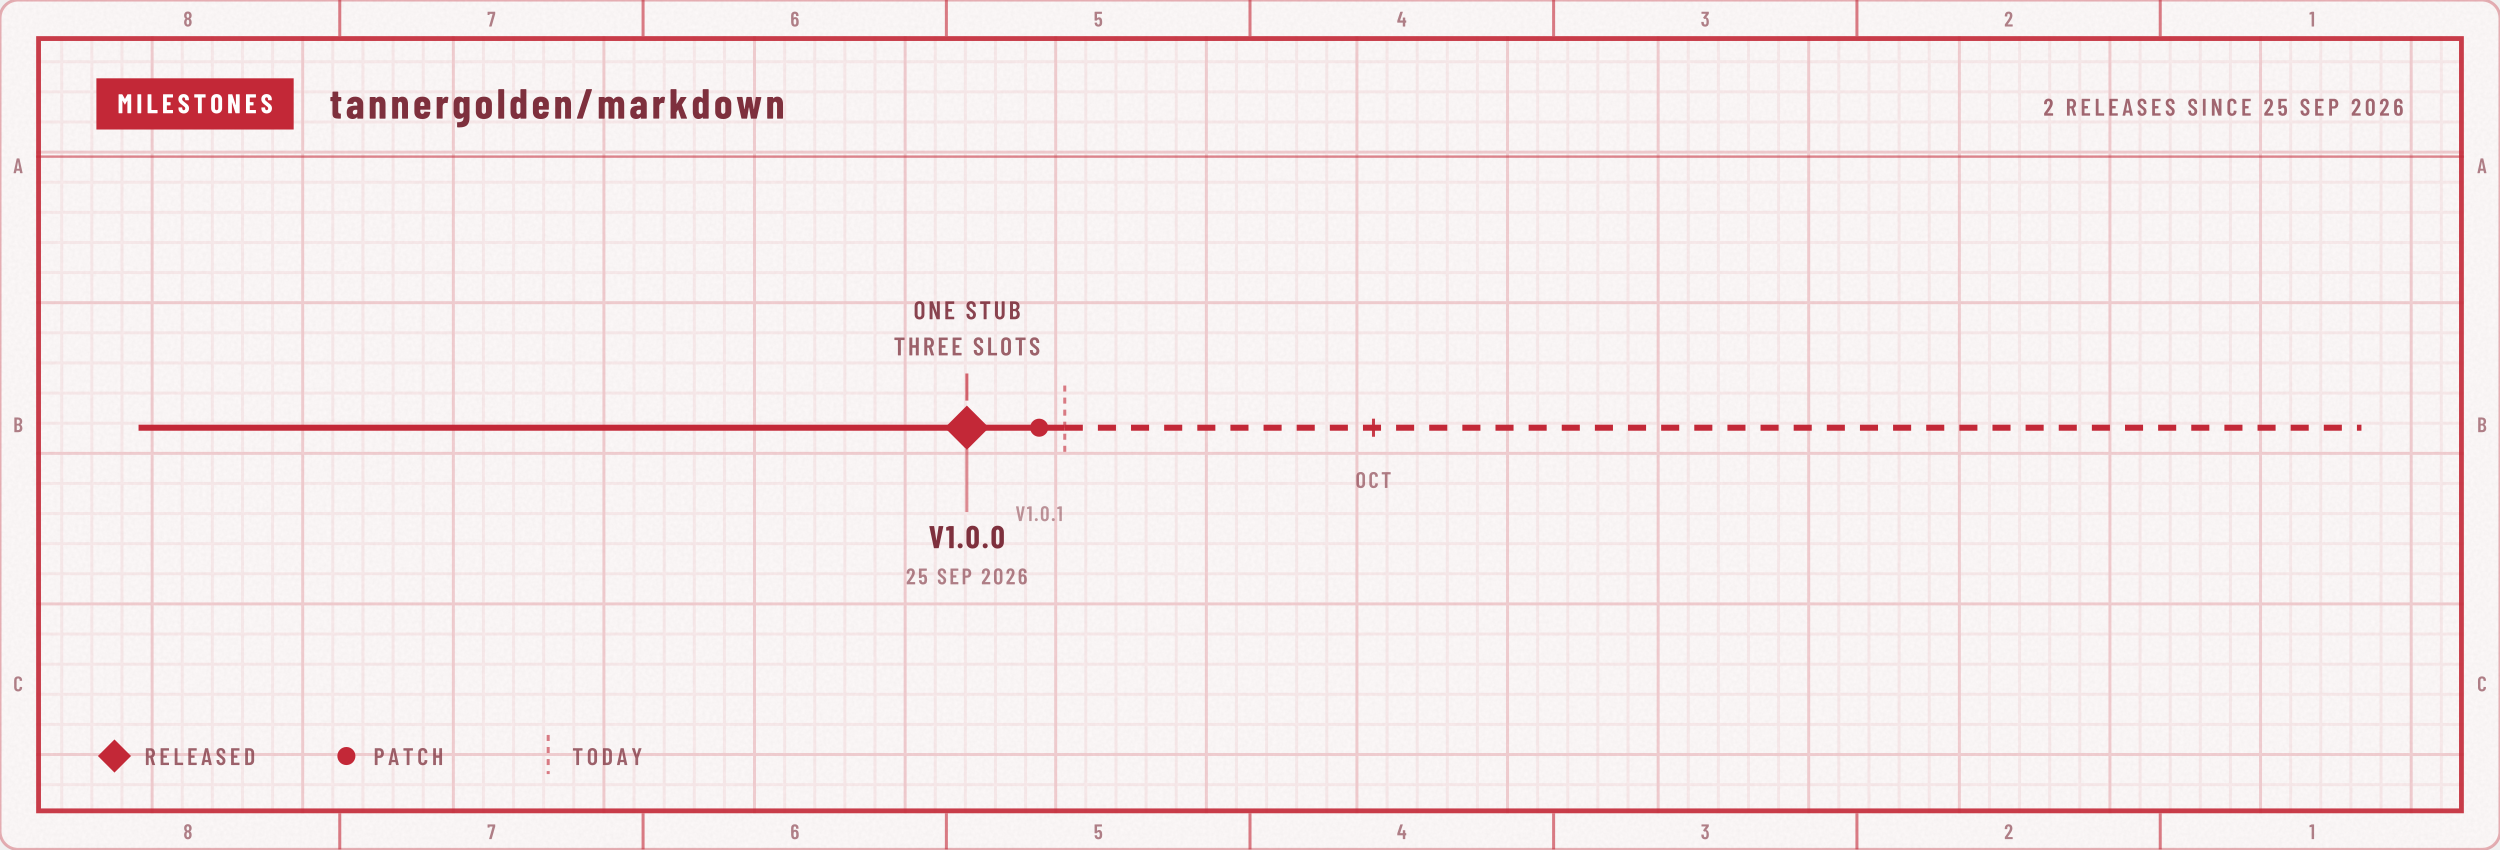
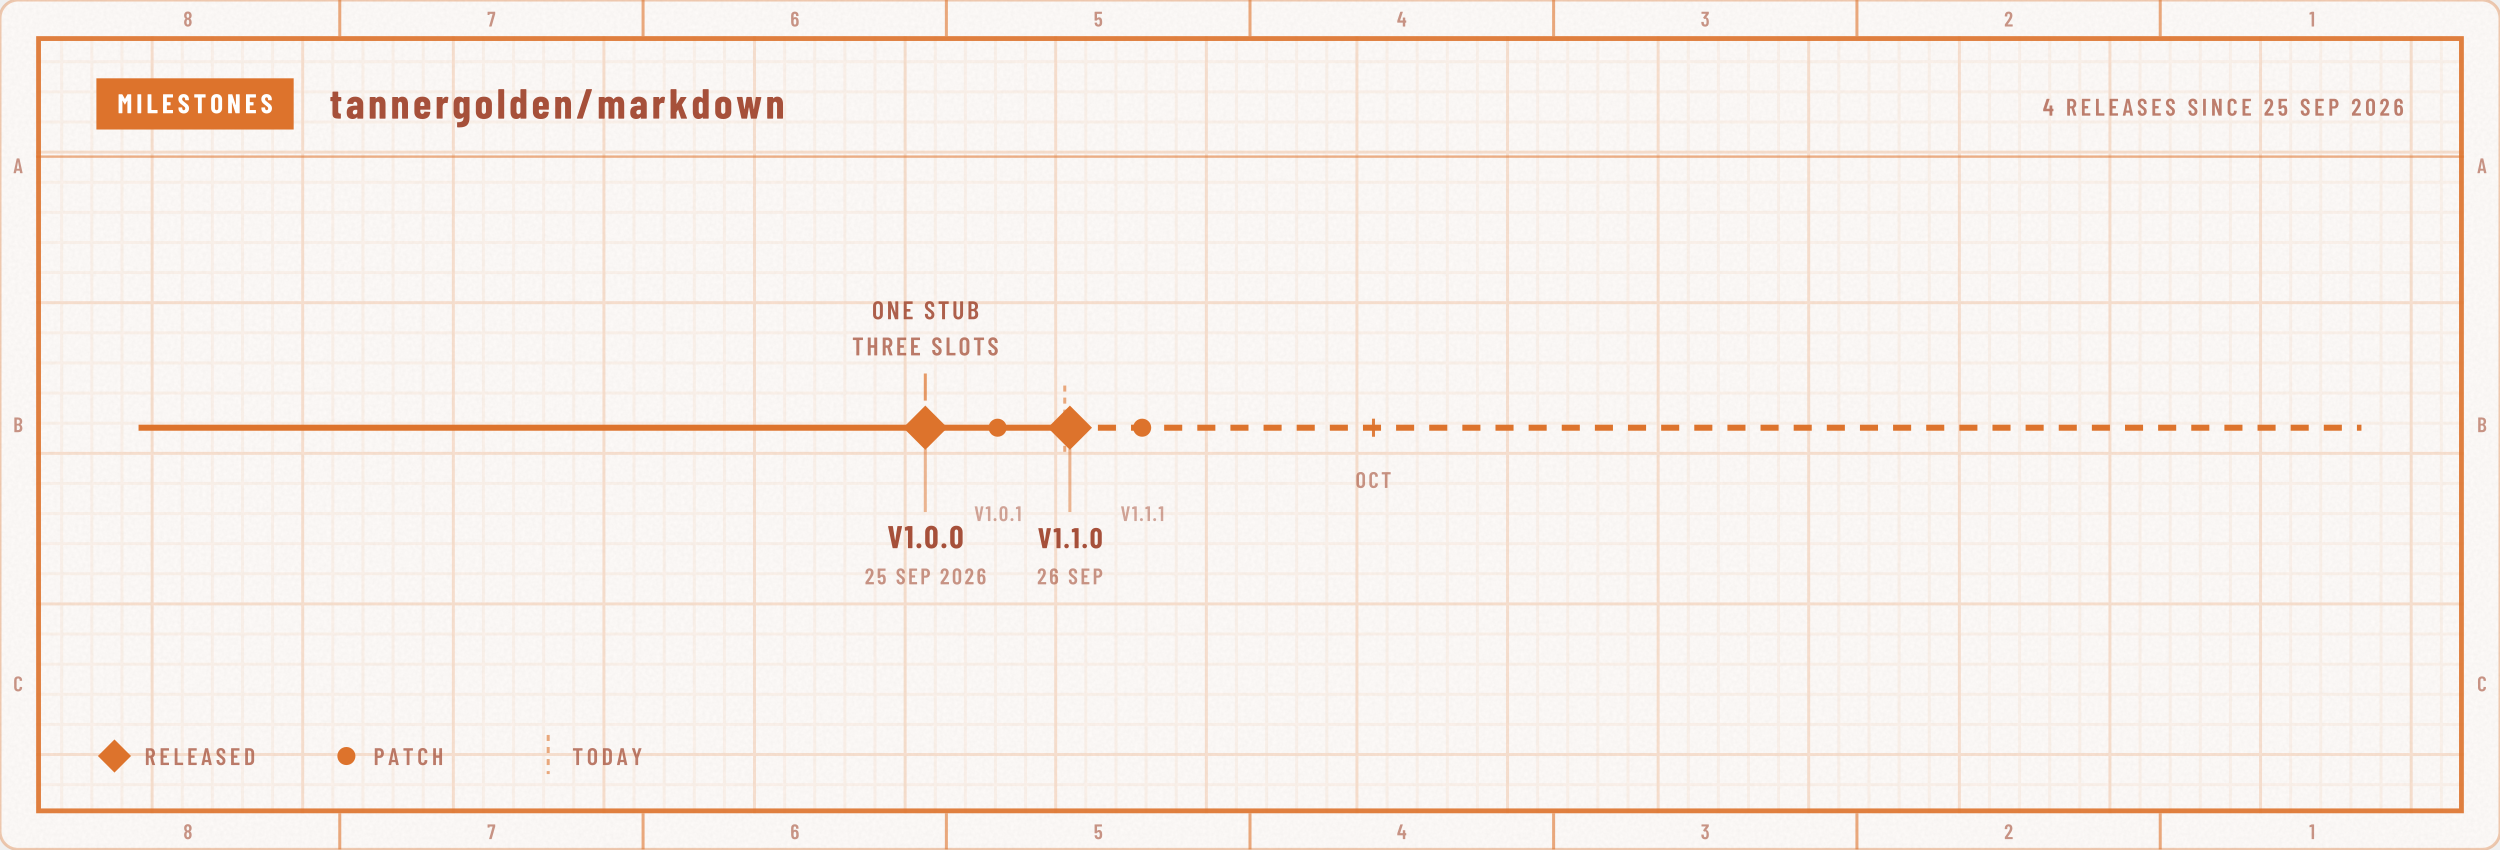
<svg xmlns="http://www.w3.org/2000/svg" width="830" height="282" viewBox="0 0 830 282" role="img" aria-labelledby="t d">
  <defs>
    <clipPath id="kc1">
      <rect x="0" y="0" width="830" height="282" rx="6" />
    </clipPath>
    <filter id="kn2" x="0" y="0" width="100%" height="100%">
      <feTurbulence type="fractalNoise" baseFrequency=".85" numOctaves="2" stitchTiles="stitch" />
      <feColorMatrix values="0 0 0 0 0 0 0 0 0 0 0 0 0 0 0 0 0 0 0.035 0" />
    </filter>
    <pattern id="kp3" width="10" height="10" patternUnits="userSpaceOnUse">
-       <path d="M10 .5H.5V10" fill="none" stroke="#C32837" stroke-opacity="0.07" />
+       <path d="M10 .5H.5V10" fill="none" stroke="#DD732C" stroke-opacity="0.07" />
    </pattern>
    <pattern id="kp4" width="50" height="50" patternUnits="userSpaceOnUse">
-       <path d="M50 .5H.5V50" fill="none" stroke="#C32837" stroke-opacity="0.14" />
+       <path d="M50 .5H.5V50" fill="none" stroke="#DD732C" stroke-opacity="0.14" />
    </pattern>
    <clipPath id="kc5">
      <rect x="12" y="12" width="806" height="258" />
    </clipPath>
    <path id="m46" d="M35 69Q35 100 55 120Q75 140 106 140Q137 140 156 120Q176 100 176 69Q176 38 156 18Q136 -2 106 -2Q75 -2 55 18Q35 38 35 69Z" />
    <path id="m48" d="M38 183V517Q38 604 89 658Q140 711 224 711Q309 711 360 658Q412 604 412 517V183Q412 96 360 42Q309 -11 224 -11Q140 -11 89 42Q38 96 38 183ZM296 176V524Q296 563 276 586Q257 610 224 610Q192 610 173 586Q154 563 154 524V176Q154 137 173 114Q192 90 224 90Q257 90 276 114Q296 137 296 176Z" />
    <path id="m49" d="M122 700H218Q223 700 226 696Q230 693 230 688V12Q230 7 226 4Q223 0 218 0H126Q121 0 118 4Q114 7 114 12V576Q114 578 112 580Q111 582 109 581L27 565H24Q13 565 13 576L10 643Q10 653 18 657L107 697Q114 700 122 700Z" />
    <path id="m50" d="M173 100H392Q397 100 400 96Q404 93 404 88V12Q404 7 400 4Q397 0 392 0H43Q38 0 34 4Q31 7 31 12V92Q31 101 36 107L75 160Q114 212 152 266Q189 320 215 363Q273 459 273 522Q273 562 256 585Q238 608 209 608Q180 608 163 586Q146 563 147 526V487Q147 482 144 478Q140 475 135 475H41Q36 475 32 478Q29 482 29 487V530Q33 610 84 659Q134 708 214 708Q293 708 342 656Q390 605 390 521Q390 471 373 422Q356 373 319 317Q294 277 260 229Q225 181 214 166Q184 126 170 106Q168 104 169 102Q170 100 173 100Z" />
    <path id="m51" d="M387 218Q387 169 380 134Q368 66 326 29Q283 -8 210 -8Q134 -8 86 32Q38 73 32 143Q30 165 28 207Q28 219 40 219H132Q144 219 144 207Q146 173 148 156Q153 125 169 108Q185 92 210 92Q234 92 250 108Q266 123 271 152Q276 182 276 230Q276 281 269 315Q263 341 248 355Q233 369 210 369Q195 369 183 360Q177 356 174 356Q172 356 166 360L119 408Q115 412 115 417Q115 421 118 425L243 595Q245 597 244 599Q242 601 239 601H49Q44 601 40 604Q37 608 37 613V688Q37 693 40 696Q44 700 49 700H373Q378 700 382 696Q385 693 385 688V609Q385 602 380 594L266 438Q262 432 268 431Q309 426 338 392Q368 358 378 307Q387 267 387 218Z" />
    <path id="m52" d="M443 275V194Q443 189 440 186Q436 182 431 182H401Q396 182 396 177V12Q396 7 392 4Q389 0 384 0H292Q287 0 284 4Q280 7 280 12V177Q280 182 275 182H29Q24 182 20 186Q17 189 17 194V259Q17 268 19 274L158 690Q161 700 171 700H271Q277 700 280 696Q283 693 281 686L153 293Q152 287 157 287H275Q280 287 280 292V412Q280 417 284 420Q287 424 292 424H384Q389 424 392 420Q396 417 396 412V292Q396 287 401 287H431Q436 287 440 284Q443 280 443 275Z" />
    <path id="m53" d="M400 216Q400 175 396 146Q391 72 344 32Q297 -8 219 -8Q145 -8 99 30Q53 68 43 144L40 172Q40 184 52 184H144Q156 184 157 172Q157 166 159 154Q171 92 219 92Q244 92 260 108Q275 124 280 153Q284 178 284 217Q284 254 278 281Q273 307 258 322Q242 336 219 336Q171 336 157 290Q154 279 144 279H51Q46 279 42 282Q39 286 39 291V688Q39 693 42 696Q46 700 51 700H377Q382 700 386 696Q389 693 389 688V612Q389 607 386 604Q382 600 377 600H160Q155 600 155 595V400Q155 397 157 396Q159 396 161 398Q178 416 202 426Q227 437 254 437Q314 437 350 398Q387 360 394 290Q400 259 400 216Z" />
    <path id="m54" d="M401 216Q401 193 399 151Q394 75 346 34Q299 -8 221 -8Q147 -8 101 30Q55 69 46 144Q40 171 40 207L39 532Q39 613 88 660Q138 708 219 708Q295 708 343 660Q391 612 391 532V507Q391 502 388 498Q384 495 379 495H287Q282 495 278 498Q275 502 275 507V526Q275 560 258 582Q242 605 219 605Q191 605 174 583Q156 561 156 526V423Q156 420 158 419Q160 418 162 420Q191 447 234 447Q303 447 346 403Q389 359 396 286Q401 253 401 216ZM284 224Q284 250 279 295Q267 353 220 353Q196 353 180 338Q165 322 160 292Q156 257 156 224Q156 195 159 157Q164 125 180 108Q195 91 220 91Q245 91 260 109Q276 127 281 160Q284 196 284 224Z" />
    <path id="m55" d="M90 13 255 594Q257 600 251 600H116Q111 600 111 595V559Q111 554 108 550Q104 547 99 547H28Q23 547 20 550Q16 554 16 559L17 688Q17 693 20 696Q24 700 29 700H368Q373 700 376 696Q380 693 380 688V607Q380 603 378 593L211 10Q208 0 197 0H100Q87 0 90 13Z" />
    <path id="m56" d="M325 364Q358 345 375 306Q396 259 396 200Q396 147 380 107Q360 53 318 22Q275 -8 216 -8Q158 -8 116 22Q73 52 53 106Q38 148 38 200Q38 259 56 301Q71 341 109 363Q113 366 109 369Q76 390 58 427Q38 470 38 523Q38 581 58 620Q78 664 120 688Q161 712 216 712Q270 712 312 688Q353 665 374 621Q396 579 396 523Q396 471 376 429Q358 392 325 371Q319 367 325 364ZM159 559Q152 541 152 513Q152 483 162 456Q169 435 183 423Q197 411 216 411Q237 411 252 424Q266 436 273 459Q281 483 281 513Q281 547 271 568Q264 589 250 600Q236 612 216 612Q198 612 184 602Q171 591 164 573ZM281 206Q281 244 272 271Q266 295 252 308Q237 322 216 322Q195 322 180 308Q166 294 160 268Q152 242 152 208Q152 177 158 151Q163 123 178 108Q194 92 216 92Q239 92 255 108Q271 124 276 153Q281 180 281 206Z" />
    <path id="m65" d="M325 11 306 116Q306 121 300 121H154Q148 121 148 116L129 11Q128 0 116 0H25Q11 0 14 13L162 689Q164 700 175 700H281Q292 700 294 689L442 13V9Q442 0 431 0H338Q326 0 325 11ZM171 212H282Q288 212 287 217L229 533Q228 536 226 536Q224 536 223 533L166 217Q165 212 171 212Z" />
    <path id="m66" d="M242 0H66Q61 0 58 4Q54 7 54 12V688Q54 693 58 696Q61 700 66 700H224Q319 700 373 652Q427 604 427 512Q427 409 354 365Q349 362 352 359Q391 334 413 292Q435 250 435 192Q435 100 382 50Q328 0 242 0ZM170 595V409Q170 404 175 404H226Q267 404 290 429Q313 454 313 500Q313 548 290 574Q267 600 226 600H175Q170 600 170 595ZM319 208Q319 260 296 290Q273 319 233 319H175Q170 319 170 314V106Q170 101 175 101H233Q273 101 296 129Q319 157 319 208Z" />
    <path id="m67" d="M42 180V521Q42 607 94 658Q145 708 230 708Q316 708 368 658Q420 607 420 521V509Q420 504 416 500Q413 496 408 496L315 492Q303 492 303 504V529Q303 564 283 586Q263 608 230 608Q198 608 178 586Q158 564 158 529V171Q158 136 178 114Q198 92 230 92Q263 92 283 114Q303 136 303 171V196Q303 201 306 204Q310 208 315 208L408 204Q413 204 416 200Q420 197 420 192V180Q420 95 368 44Q316 -8 230 -8Q145 -8 94 44Q42 95 42 180Z" />
    <path id="m68" d="M54 12V688Q54 693 58 696Q61 700 66 700H237Q323 700 374 648Q426 596 426 509V191Q426 104 374 52Q323 0 237 0H66Q61 0 58 4Q54 7 54 12ZM175 100 235 101Q268 101 288 128Q309 154 310 198V502Q310 547 290 574Q269 600 234 600H175Q170 600 170 595V105Q170 100 175 100Z" />
    <path id="m69" d="M391 600H175Q170 600 170 595V406Q170 401 175 401H303Q308 401 312 398Q315 394 315 389V312Q315 307 312 304Q308 300 303 300H175Q170 300 170 295V105Q170 100 175 100H391Q396 100 400 96Q403 93 403 88V12Q403 7 400 4Q396 0 391 0H66Q61 0 58 4Q54 7 54 12V688Q54 693 58 696Q61 700 66 700H391Q396 700 400 696Q403 693 403 688V612Q403 607 400 604Q396 600 391 600Z" />
    <path id="m72" d="M319 700H411Q416 700 420 696Q423 693 423 688V12Q423 7 420 4Q416 0 411 0H319Q314 0 310 4Q307 7 307 12V295Q307 300 302 300H175Q170 300 170 295V12Q170 7 166 4Q163 0 158 0H66Q61 0 58 4Q54 7 54 12V688Q54 693 58 696Q61 700 66 700H158Q163 700 166 696Q170 693 170 688V406Q170 401 175 401H302Q307 401 307 406V688Q307 693 310 696Q314 700 319 700Z" />
    <path id="m73" d="M54 12V688Q54 693 58 696Q61 700 66 700H158Q163 700 166 696Q170 693 170 688V12Q170 7 166 4Q163 0 158 0H66Q61 0 58 4Q54 7 54 12Z" />
    <path id="m76" d="M54 12V688Q54 693 58 696Q61 700 66 700H158Q163 700 166 696Q170 693 170 688V105Q170 100 175 100H391Q396 100 400 96Q403 93 403 88V12Q403 7 400 4Q396 0 391 0H66Q61 0 58 4Q54 7 54 12Z" />
    <path id="m78" d="M350 700H441Q446 700 450 696Q453 693 453 688V12Q453 7 450 4Q446 0 441 0H336Q326 0 323 10L174 434Q173 437 170 436Q168 436 168 433L169 12Q169 7 166 4Q162 0 157 0H66Q61 0 58 4Q54 7 54 12V688Q54 693 58 696Q61 700 66 700H169Q179 700 182 690L332 269Q333 266 336 266Q338 267 338 270V688Q338 693 342 696Q345 700 350 700Z" />
    <path id="m79" d="M42 182V518Q42 604 94 656Q147 708 233 708Q319 708 372 656Q425 604 425 518V182Q425 96 372 44Q319 -8 233 -8Q147 -8 94 44Q42 96 42 182ZM309 177V523Q309 561 288 584Q267 608 233 608Q199 608 178 584Q158 561 158 523V177Q158 139 178 116Q199 92 233 92Q267 92 288 116Q309 139 309 177Z" />
    <path id="m80" d="M432 495Q432 405 384 350Q337 295 259 295H174Q169 295 169 290V12Q169 7 166 4Q162 0 157 0H65Q60 0 56 4Q53 7 53 12V689Q53 694 56 698Q60 701 65 701H253Q306 701 346 675Q387 649 410 602Q432 555 432 495ZM316 492Q316 542 294 572Q271 601 234 601H174Q169 601 169 596V391Q169 386 174 386H234Q271 386 294 414Q316 443 316 492Z" />
    <path id="m82" d="M318 10 233 297Q231 301 228 301H175Q170 301 170 296V12Q170 7 166 4Q163 0 158 0H66Q61 0 58 4Q54 7 54 12V688Q54 693 58 696Q61 700 66 700H254Q307 700 348 674Q388 649 410 602Q433 556 433 496Q433 434 409 389Q385 344 342 321Q338 320 339 315L437 14Q438 12 438 9Q438 0 427 0H331Q321 0 318 10ZM170 595V396Q170 391 175 391H236Q272 391 294 419Q317 447 317 495Q317 543 294 572Q272 600 236 600H175Q170 600 170 595Z" />
    <path id="m83" d="M34 173V199Q34 204 38 208Q41 211 46 211H137Q142 211 146 208Q149 204 149 199V179Q149 140 168 116Q188 92 219 92Q250 92 270 114Q290 137 290 174Q290 200 279 219Q268 238 248 255Q228 272 184 304Q134 340 104 368Q73 396 52 436Q32 475 32 527Q32 610 82 659Q132 708 214 708Q297 708 348 656Q399 605 399 520V496Q399 491 396 488Q392 484 387 484H297Q292 484 288 488Q285 491 285 496V522Q285 561 266 584Q246 608 214 608Q184 608 165 586Q146 565 146 527Q146 491 166 466Q187 441 247 397Q308 352 339 324Q370 295 387 261Q404 227 404 180Q404 95 353 44Q302 -8 219 -8Q136 -8 85 42Q34 92 34 173Z" />
    <path id="m84" d="M425 688V612Q425 607 422 604Q418 600 413 600H286Q281 600 281 595V12Q281 7 278 4Q274 0 269 0H177Q172 0 168 4Q165 7 165 12V595Q165 600 160 600H40Q35 600 32 604Q28 607 28 612V688Q28 693 32 696Q35 700 40 700H413Q418 700 422 696Q425 693 425 688Z" />
    <path id="m85" d="M50 194V688Q50 693 54 696Q57 700 62 700H154Q159 700 162 696Q166 693 166 688V182Q166 142 186 117Q206 92 239 92Q272 92 292 117Q312 142 312 182V688Q312 693 316 696Q319 700 324 700H416Q421 700 424 696Q428 693 428 688V194Q428 103 376 48Q324 -8 239 -8Q153 -8 102 48Q50 103 50 194Z" />
    <path id="m86" d="M171 11 28 687 27 691Q27 700 38 700H139Q151 700 152 689L235 208Q236 205 238 205Q240 205 241 208L322 689Q323 700 335 700H433Q446 700 443 687L299 11Q297 0 286 0H184Q173 0 171 11Z" />
    <path id="m89" d="M170 13V286L169 292L30 686Q29 688 29 691Q29 700 40 700H136Q147 700 150 690L225 433Q226 430 228 430Q230 430 231 433L306 690Q309 700 320 700H416Q422 700 425 696Q428 693 426 686L287 292L286 286V13Q286 8 282 4Q279 1 274 1H182Q177 1 174 4Q170 8 170 13Z" />
    <path id="n46" d="M33 75Q33 110 55 132Q77 154 112 154Q147 154 169 132Q191 110 191 75Q191 41 168 18Q146 -4 112 -4Q78 -4 56 18Q33 41 33 75Z" />
    <path id="n47" d="M18 14 237 690Q240 700 250 700H367Q373 700 376 696Q379 693 377 686L158 10Q155 0 145 0H28Q22 0 19 4Q16 7 18 14Z" />
    <path id="n48" d="M30 191V509Q30 600 84 656Q138 711 226 711Q284 711 329 686Q374 661 398 615Q423 569 423 509V191Q423 131 398 85Q374 39 329 14Q284 -11 226 -11Q138 -11 84 44Q30 100 30 191ZM282 183V517Q282 550 266 570Q251 590 226 590Q201 590 186 570Q171 550 171 517V183Q171 150 186 130Q201 110 226 110Q251 110 266 130Q282 150 282 183Z" />
    <path id="n49" d="M115 700H236Q241 700 244 696Q248 693 248 688V12Q248 7 244 4Q241 0 236 0H119Q114 0 110 4Q107 7 107 12V558Q107 562 102 562L25 553H23Q12 553 12 564L9 650Q9 660 18 664L100 697Q108 700 115 700Z" />
    <path id="n69" d="M399 579H190Q185 579 185 574V416Q185 411 190 411H310Q315 411 318 408Q322 404 322 399V302Q322 297 318 294Q315 290 310 290H190Q185 290 185 285V126Q185 121 190 121H399Q404 121 408 118Q411 114 411 109V12Q411 7 408 4Q404 0 399 0H56Q51 0 48 4Q44 7 44 12V688Q44 693 48 696Q51 700 56 700H399Q404 700 408 696Q411 693 411 688V591Q411 586 408 582Q404 579 399 579Z" />
    <path id="n73" d="M44 12V688Q44 693 48 696Q51 700 56 700H173Q178 700 182 696Q185 693 185 688V12Q185 7 182 4Q178 0 173 0H56Q51 0 48 4Q44 7 44 12Z" />
    <path id="n76" d="M44 12V688Q44 693 48 696Q51 700 56 700H173Q178 700 182 696Q185 693 185 688V126Q185 121 190 121H400Q405 121 408 118Q412 114 412 109V12Q412 7 408 4Q405 0 400 0H56Q51 0 48 4Q44 7 44 12Z" />
    <path id="n77" d="M379 700H495Q500 700 504 696Q507 693 507 688V12Q507 7 504 4Q500 0 495 0H378Q373 0 370 4Q366 7 366 12V461Q366 465 364 465Q362 465 360 462L282 324Q277 316 274 316Q271 316 266 324L188 462Q186 465 184 465Q182 465 182 461V12Q182 7 178 4Q175 0 170 0H53Q48 0 44 4Q41 7 41 12V688Q41 693 44 696Q48 700 53 700H168Q178 700 183 692L272 533Q275 529 278 533L364 692Q368 700 379 700Z" />
    <path id="n78" d="M342 700H458Q463 700 466 696Q470 693 470 688V12Q470 7 466 4Q463 0 458 0H326Q316 0 313 10L189 397Q188 400 186 400Q183 399 183 396L184 12Q184 7 180 4Q177 0 172 0H56Q51 0 48 4Q44 7 44 12V688Q44 693 48 696Q51 700 56 700H187Q197 700 200 690L325 303Q326 300 328 300Q331 301 331 304L330 688Q330 693 334 696Q337 700 342 700Z" />
    <path id="n79" d="M34 190V510Q34 600 89 654Q144 708 236 708Q328 708 384 654Q439 600 439 510V190Q439 100 384 46Q328 -8 236 -8Q144 -8 89 46Q34 100 34 190ZM298 184V516Q298 548 281 568Q264 587 236 587Q208 587 192 568Q175 548 175 516V184Q175 152 192 132Q208 113 236 113Q264 113 281 132Q298 152 298 184Z" />
    <path id="n83" d="M30 175V204Q30 209 34 212Q37 216 42 216H157Q162 216 166 212Q169 209 169 204V182Q169 151 185 132Q201 113 225 113Q249 113 265 131Q281 149 281 178Q281 208 261 230Q241 251 183 293Q133 329 102 357Q71 385 49 426Q27 467 27 521Q27 606 80 657Q133 708 220 708Q308 708 362 655Q415 602 415 516V492Q415 487 412 484Q408 480 403 480H288Q283 480 280 484Q276 487 276 492V519Q276 550 260 568Q245 587 220 587Q196 587 181 570Q166 552 166 521Q166 491 185 468Q204 445 260 404Q322 358 354 330Q385 301 402 266Q420 232 420 184Q420 96 366 44Q312 -8 224 -8Q166 -8 122 15Q78 38 54 80Q30 121 30 175Z" />
    <path id="n84" d="M444 688V591Q444 586 440 582Q437 579 432 579H307Q302 579 302 574V12Q302 7 298 4Q295 0 290 0H173Q168 0 164 4Q161 7 161 12V574Q161 579 156 579H36Q31 579 28 582Q24 586 24 591V688Q24 693 28 696Q31 700 36 700H432Q437 700 440 696Q444 693 444 688Z" />
    <path id="n86" d="M166 11 23 687 22 691Q22 700 33 700H162Q174 700 175 689L244 249Q245 245 247 245Q249 245 250 249L317 689Q318 700 330 700H455Q468 700 465 687L321 11Q319 0 308 0H179Q168 0 166 11Z" />
    <path id="n97" d="M415 355V12Q415 7 412 4Q408 0 403 0H286Q281 0 278 4Q274 7 274 12V34Q274 37 272 38Q270 39 268 36Q235 -6 166 -8Q108 -8 66 24Q23 56 23 146Q23 239 74 274Q126 309 223 309H269Q274 309 274 314V339Q274 366 260 384Q245 401 223 401Q206 401 194 390Q183 380 180 361Q179 349 167 349L47 350Q35 350 35 362Q40 435 92 478Q144 522 224 522Q309 522 362 476Q415 430 415 355ZM274 158V205Q274 210 269 210H228Q201 210 184 194Q168 179 168 152Q168 127 180 114Q193 101 214 101Q237 101 256 116Q274 132 274 158Z" />
    <path id="n100" d="M278 700H395Q400 700 404 696Q407 693 407 688V12Q407 7 404 4Q400 0 395 0H278Q273 0 270 4Q266 7 266 12V28Q266 31 264 32Q262 32 260 30Q226 -8 170 -8Q101 -8 66 36Q31 81 31 160V354Q31 435 66 478Q102 522 170 522Q192 522 216 514Q240 505 260 483Q262 481 264 482Q266 482 266 485V688Q266 693 270 696Q273 700 278 700ZM266 157V357Q263 377 250 389Q237 401 219 401Q198 401 185 385Q172 369 172 344V170Q172 145 185 129Q198 113 219 113Q237 113 250 125Q263 137 266 157Z" />
    <path id="n101" d="M397 213H177Q172 213 172 208V171Q172 146 186 130Q199 113 220 113Q239 113 251 126Q263 138 267 157Q270 167 280 167L395 161Q400 161 404 158Q407 154 406 148Q399 71 352 32Q306 -8 220 -8Q131 -8 81 36Q31 81 31 160V354Q31 430 82 476Q132 522 220 522Q308 522 358 476Q409 430 409 354V225Q409 220 406 216Q402 213 397 213ZM172 344V305Q172 300 177 300H263Q268 300 268 305V344Q268 369 254 385Q241 401 220 401Q199 401 186 385Q172 369 172 344Z" />
    <path id="n103" d="M279 514H396Q401 514 404 510Q408 507 408 502V24Q408 -87 356 -147Q303 -207 167 -207Q140 -207 125 -206Q113 -205 113 -193V-95Q113 -82 126 -84Q185 -86 216 -72Q246 -59 256 -32Q267 -5 267 39Q267 42 265 42Q263 42 261 39Q243 15 218 6Q192 -4 168 -4Q99 -4 65 40Q31 85 31 164V354Q31 435 66 478Q100 522 168 522Q229 522 261 477Q263 474 265 475Q267 476 267 479V502Q267 507 270 510Q274 514 279 514ZM267 175V344Q267 369 254 385Q240 401 219 401Q198 401 185 385Q172 369 172 344V175Q172 150 185 134Q198 118 219 118Q240 118 254 134Q267 150 267 175Z" />
    <path id="n107" d="M38 12V688Q38 693 42 696Q45 700 50 700H167Q172 700 176 696Q179 693 179 688V357Q179 353 181 352Q183 352 185 355L272 506Q276 514 287 514H407Q414 514 416 510Q419 506 415 500L307 332Q305 328 306 325L428 14Q429 12 429 9Q429 0 418 0H297Q287 0 284 10L220 208Q219 211 217 212Q215 212 214 209L181 157Q179 153 179 151V12Q179 7 176 4Q172 0 167 0H50Q45 0 42 4Q38 7 38 12Z" />
    <path id="n108" d="M34 12V688Q34 693 38 696Q41 700 46 700H163Q168 700 172 696Q175 693 175 688V12Q175 7 172 4Q168 0 163 0H46Q41 0 38 4Q34 7 34 12Z" />
    <path id="n109" d="M641 347V12Q641 7 638 4Q634 0 629 0H512Q507 0 504 4Q500 7 500 12V338Q500 368 488 384Q476 401 456 401Q434 401 422 384Q409 368 409 338V12Q409 7 406 4Q402 0 397 0H281Q276 0 272 4Q269 7 269 12V338Q269 368 257 384Q245 401 225 401Q203 401 190 384Q178 368 178 338V12Q178 7 174 4Q171 0 166 0H49Q44 0 40 4Q37 7 37 12V502Q37 507 40 510Q44 514 49 514H166Q171 514 174 510Q178 507 178 502V489Q178 486 180 485Q182 484 184 486Q204 506 228 514Q252 522 274 522Q352 522 386 460L388 459Q391 459 395 465Q416 497 446 510Q475 522 505 522Q573 522 607 476Q641 430 641 347Z" />
    <path id="n110" d="M413 351V12Q413 7 410 4Q406 0 401 0H284Q279 0 276 4Q272 7 272 12V340Q272 369 260 385Q249 401 227 401Q204 401 192 384Q179 368 179 338V12Q179 7 176 4Q172 0 167 0H50Q45 0 42 4Q38 7 38 12V502Q38 507 42 510Q45 514 50 514H167Q172 514 176 510Q179 507 179 502V483Q179 480 182 480Q184 480 188 484Q220 522 277 522Q345 522 379 477Q413 432 413 351Z" />
    <path id="n111" d="M31 160V354Q31 430 82 476Q133 522 221 522Q310 522 361 476Q412 430 412 354V160Q412 82 362 37Q311 -8 221 -8Q132 -8 82 37Q31 82 31 160ZM271 171V344Q271 369 257 385Q243 401 221 401Q199 401 186 385Q172 369 172 344V171Q172 146 186 130Q199 114 221 114Q243 114 257 130Q271 146 271 171Z" />
    <path id="n114" d="M310 510Q318 505 316 495L297 378Q296 367 283 370Q272 374 256 374Q241 374 230 370Q207 366 193 342Q179 319 179 288V13Q179 8 176 4Q172 1 167 1H50Q45 1 42 4Q38 8 38 13V502Q38 507 42 510Q45 514 50 514H167Q172 514 176 510Q179 507 179 502V463Q179 459 180 458Q182 458 184 461Q211 520 268 520Q295 520 310 510Z" />
    <path id="n116" d="M260 415H204Q199 415 199 410V172Q199 143 210 132Q221 121 243 122H250Q255 122 258 118Q262 115 262 110V12Q262 7 258 4Q255 0 250 0H210Q137 0 100 24Q63 49 63 118V410Q63 415 58 415H25Q20 415 16 418Q13 422 13 427V502Q13 507 16 510Q20 514 25 514H58Q63 514 63 519V630Q63 635 66 638Q70 642 75 642H187Q192 642 196 638Q199 635 199 630V519Q199 514 204 514H260Q265 514 268 510Q272 507 272 502V427Q272 422 268 418Q265 415 260 415Z" />
    <path id="n119" d="M124 11 16 502V506Q16 515 27 515H138Q150 515 151 504L194 230Q195 227 197 227Q199 227 200 230L244 504Q245 515 257 515H356Q368 515 369 504L416 229Q417 226 419 226Q421 227 422 230L464 504Q465 515 477 515L587 513Q600 513 597 500L490 11Q488 0 477 0H363Q351 0 350 11L307 265Q306 268 304 268Q302 268 301 265L260 11Q259 0 247 0H137Q126 0 124 11Z" />
  </defs>
-   <rect y="0" width="830" height="282" rx="6" fill="#FFFFFF" stroke="#C32837" stroke-opacity=".35" />
-   <rect y="0" width="830" height="282" rx="6" fill="#C32837" fill-opacity=".03" />
+   <rect y="0" width="830" height="282" rx="6" fill="#FFFFFF" stroke="#DD732C" stroke-opacity=".35" />
+   <rect y="0" width="830" height="282" rx="6" fill="#DD732C" fill-opacity=".03" />
  <rect y="0" width="830" height="282" clip-path="url(#kc1)" filter="url(#kn2)" />
  <g clip-path="url(#kc5)">
    <rect y="0" width="830" height="282" fill="url(#kp3)" />
    <rect y="0" width="830" height="282" fill="url(#kp4)" />
  </g>
-   <rect x="12.8" y="12.8" width="804.4" height="256.4" fill="none" stroke="#C32837" stroke-opacity="0.9" stroke-width="1.6" />
-   <path d="M112.8 0V12M112.8 270V282M213.5 0V12M213.5 270V282M314.2 0V12M314.2 270V282M415 0V12M415 270V282M515.8 0V12M515.8 270V282M616.5 0V12M616.5 270V282M717.2 0V12M717.2 270V282" stroke="#C32837" stroke-opacity="0.6" />
-   <g transform="scale(0.007 -0.007)" fill="#7E303D" fill-opacity="0.6">
+   <rect x="12.8" y="12.8" width="804.4" height="256.4" fill="none" stroke="#DD732C" stroke-opacity="0.9" stroke-width="1.6" />
+   <path d="M112.8 0V12M112.8 270V282M213.5 0V12M213.5 270V282M314.2 0V12M314.2 270V282M415 0V12M415 270V282M515.8 0V12M515.8 270V282M616.5 0V12M616.5 270V282M717.2 0V12M717.2 270V282" stroke="#DD732C" stroke-opacity="0.6" />
+   <g transform="scale(0.007 -0.007)" fill="#A6503A" fill-opacity="0.6">
    <use href="#m56" x="8694" y="-1257" />
    <use href="#m56" x="8694" y="-39800" />
    <use href="#m55" x="23108" y="-1257" />
    <use href="#m55" x="23108" y="-39800" />
    <use href="#m54" x="37482" y="-1257" />
    <use href="#m54" x="37482" y="-39800" />
    <use href="#m53" x="51875" y="-1257" />
    <use href="#m53" x="51875" y="-39800" />
    <use href="#m52" x="66253" y="-1257" />
    <use href="#m52" x="66253" y="-39800" />
    <use href="#m51" x="80662" y="-1257" />
    <use href="#m51" x="80662" y="-39800" />
    <use href="#m50" x="95055" y="-1257" />
    <use href="#m50" x="95055" y="-39800" />
    <use href="#m49" x="109524" y="-1257" />
    <use href="#m49" x="109524" y="-39800" />
    <use href="#m65" x="629" y="-8214" />
    <use href="#m65" x="117486" y="-8214" />
    <use href="#m66" x="626" y="-20500" />
    <use href="#m66" x="117483" y="-20500" />
    <use href="#m67" x="629" y="-32786" />
    <use href="#m67" x="117486" y="-32786" />
  </g>
-   <rect x="32" y="26" width="65.5" height="17" fill="#C32837" />
+   <rect x="32" y="26" width="65.5" height="17" fill="#DD732C" />
  <g transform="translate(39 37.6) scale(0.009 -0.009)" fill="#FFFFFF">
    <use href="#n77" x="0" />
    <use href="#n73" x="692" />
    <use href="#n76" x="1067" />
    <use href="#n69" x="1637" />
    <use href="#n83" x="2220" />
    <use href="#n84" x="2808" />
    <use href="#n79" x="3421" />
    <use href="#n78" x="4038" />
    <use href="#n69" x="4697" />
    <use href="#n83" x="5279" />
  </g>
-   <g transform="translate(109.5 39.4) scale(0.014 -0.014)" fill="#7E303D">
+   <g transform="translate(109.5 39.4) scale(0.014 -0.014)" fill="#A6503A">
    <use href="#n116" x="0" />
    <use href="#n97" x="377" />
    <use href="#n110" x="908" />
    <use href="#n110" x="1441" />
    <use href="#n101" x="1974" />
    <use href="#n114" x="2496" />
    <use href="#n103" x="2905" />
    <use href="#n111" x="3432" />
    <use href="#n108" x="3960" />
    <use href="#n100" x="4254" />
    <use href="#n101" x="4785" />
    <use href="#n110" x="5307" />
    <use href="#n47" x="5840" />
    <use href="#n109" x="6340" />
    <use href="#n97" x="7101" />
    <use href="#n114" x="7633" />
    <use href="#n107" x="8042" />
    <use href="#n100" x="8577" />
    <use href="#n111" x="9108" />
    <use href="#n119" x="9636" />
    <use href="#n110" x="10334" />
  </g>
-   <g transform="translate(678.4 38.4) scale(0.008 -0.008)" fill="#7E303D" fill-opacity="0.72">
-     <use href="#m50" x="0" />
-     <use href="#m82" x="925" />
-     <use href="#m69" x="1536" />
-     <use href="#m76" x="2121" />
-     <use href="#m69" x="2686" />
-     <use href="#m65" x="3271" />
-     <use href="#m83" x="3877" />
-     <use href="#m69" x="4461" />
-     <use href="#m83" x="5046" />
-     <use href="#m83" x="5980" />
-     <use href="#m73" x="6564" />
-     <use href="#m78" x="6938" />
-     <use href="#m67" x="7595" />
-     <use href="#m69" x="8202" />
-     <use href="#m50" x="9137" />
-     <use href="#m53" x="9712" />
-     <use href="#m83" x="10640" />
-     <use href="#m69" x="11224" />
-     <use href="#m80" x="11809" />
-     <use href="#m50" x="12766" />
-     <use href="#m48" x="13341" />
-     <use href="#m50" x="13941" />
-     <use href="#m54" x="14516" />
-   </g>
-   <path d="M12 52H818" fill="none" stroke="#C32837" stroke-opacity="0.55" stroke-width=".8" />
-   <path d="M46 142H353.5" stroke="#C32837" stroke-width="2" />
-   <path d="M353.5 142H784" stroke="#C32837" stroke-width="2" stroke-dasharray="6 5" />
-   <g transform="translate(450 162) scale(0.0075 -0.0075)" fill="#7E303D" fill-opacity="0.6">
+   <g transform="translate(678.2 38.4) scale(0.008 -0.008)" fill="#A6503A" fill-opacity="0.72">
+     <use href="#m52" x="0" />
+     <use href="#m82" x="959" />
+     <use href="#m69" x="1570" />
+     <use href="#m76" x="2155" />
+     <use href="#m69" x="2720" />
+     <use href="#m65" x="3305" />
+     <use href="#m83" x="3911" />
+     <use href="#m69" x="4495" />
+     <use href="#m83" x="5080" />
+     <use href="#m83" x="6014" />
+     <use href="#m73" x="6598" />
+     <use href="#m78" x="6972" />
+     <use href="#m67" x="7629" />
+     <use href="#m69" x="8236" />
+     <use href="#m50" x="9171" />
+     <use href="#m53" x="9746" />
+     <use href="#m83" x="10674" />
+     <use href="#m69" x="11258" />
+     <use href="#m80" x="11843" />
+     <use href="#m50" x="12800" />
+     <use href="#m48" x="13375" />
+     <use href="#m50" x="13975" />
+     <use href="#m54" x="14550" />
+   </g>
+   <path d="M12 52H818" fill="none" stroke="#DD732C" stroke-opacity="0.55" stroke-width=".8" />
+   <path d="M46 142H353.5" stroke="#DD732C" stroke-width="2" />
+   <path d="M353.5 142H784" stroke="#DD732C" stroke-width="2" stroke-dasharray="6 5" />
+   <g transform="translate(450 162) scale(0.0075 -0.0075)" fill="#A6503A" fill-opacity="0.6">
    <use href="#m79" x="0" />
    <use href="#m67" x="574" />
    <use href="#m84" x="1137" />
  </g>
-   <path d="M456 139V145" fill="none" stroke="#C32837" stroke-opacity="0.9" />
-   <path d="M353.5 128V152" fill="none" stroke="#C32837" stroke-opacity="0.6" stroke-dasharray="2 2" />
-   <path d="M321 149V170" fill="none" stroke="#C32837" stroke-opacity="0.5" />
-   <path d="M321 135.5l6.5 6.5l-6.5 6.5l-6.5 -6.5z" fill="#C32837" stroke="#C32837" stroke-width="1.2" />
-   <g transform="translate(308.3 182) scale(0.0105 -0.0105)" fill="#7E303D">
+   <path d="M456 139V145" fill="none" stroke="#DD732C" stroke-opacity="0.9" />
+   <path d="M353.5 128V152" fill="none" stroke="#DD732C" stroke-opacity="0.6" stroke-dasharray="2 2" />
+   <path d="M307.2 149V170" fill="none" stroke="#DD732C" stroke-opacity="0.5" />
+   <path d="M307.2 135.5l6.5 6.5l-6.5 6.5l-6.5 -6.5z" fill="#DD732C" stroke="#DD732C" stroke-width="1.2" />
+   <g transform="translate(294.6 182) scale(0.0105 -0.0105)" fill="#A6503A">
    <use href="#n86" x="0" />
    <use href="#n49" x="545" />
    <use href="#n46" x="886" />
    <use href="#n48" x="1166" />
    <use href="#n46" x="1677" />
    <use href="#n48" x="1957" />
  </g>
-   <g transform="translate(300.8 194) scale(0.0075 -0.0075)" fill="#7E303D" fill-opacity="0.6">
+   <g transform="translate(287.1 194) scale(0.0075 -0.0075)" fill="#A6503A" fill-opacity="0.6">
    <use href="#m50" x="0" />
    <use href="#m53" x="532" />
    <use href="#m83" x="1373" />
    <use href="#m69" x="1914" />
    <use href="#m80" x="2455" />
    <use href="#m50" x="3326" />
    <use href="#m48" x="3857" />
    <use href="#m50" x="4414" />
    <use href="#m54" x="4946" />
  </g>
-   <path d="M321 133V124" fill="none" stroke="#C32837" stroke-opacity="0.7" />
-   <g transform="translate(296.7 118) scale(0.0085 -0.0085)" fill="#7E303D" fill-opacity="0.75">
+   <path d="M307.2 133V124" fill="none" stroke="#DD732C" stroke-opacity="0.7" />
+   <g transform="translate(282.9 118) scale(0.0085 -0.0085)" fill="#A6503A" fill-opacity="0.75">
    <use href="#m84" x="0" />
    <use href="#m72" x="558" />
    <use href="#m82" x="1141" />
    <use href="#m69" x="1708" />
    <use href="#m69" x="2249" />
    <use href="#m83" x="3095" />
    <use href="#m76" x="3635" />
    <use href="#m79" x="4156" />
    <use href="#m84" x="4729" />
    <use href="#m83" x="5287" />
  </g>
-   <g transform="translate(303.3 106) scale(0.0085 -0.0085)" fill="#7E303D" fill-opacity="0.9">
+   <g transform="translate(289.5 106) scale(0.0085 -0.0085)" fill="#A6503A" fill-opacity="0.9">
    <use href="#m79" x="0" />
    <use href="#m78" x="573" />
    <use href="#m69" x="1186" />
    <use href="#m83" x="2033" />
    <use href="#m84" x="2572" />
    <use href="#m85" x="3130" />
    <use href="#m66" x="3714" />
  </g>
-   <circle cx="345" cy="142" r="3" fill="#C32837" />
-   <g transform="translate(337.1 173) scale(0.007 -0.007)" fill="#7E303D" fill-opacity="0.5">
+   <circle cx="331.2" cy="142" r="3" fill="#DD732C" />
+   <g transform="translate(323.4 173) scale(0.007 -0.007)" fill="#A6503A" fill-opacity="0.5">
    <use href="#m86" x="0" />
    <use href="#m49" x="542" />
    <use href="#m46" x="888" />
    <use href="#m48" x="1170" />
    <use href="#m46" x="1692" />
    <use href="#m49" x="1974" />
  </g>
-   <path d="M38 245.5l5.5 5.5l-5.5 5.5l-5.5 -5.5z" fill="#C32837" />
-   <g transform="translate(48 254) scale(0.008 -0.008)" fill="#7E303D" fill-opacity="0.75">
+   <path d="M355.2 149V170" fill="none" stroke="#DD732C" stroke-opacity="0.5" />
+   <path d="M355.2 135.5l6.5 6.5l-6.5 6.5l-6.5 -6.5z" fill="#DD732C" stroke="#DD732C" stroke-width="1.2" />
+   <g transform="translate(344.5 182) scale(0.0095 -0.0095)" fill="#A6503A">
+     <use href="#n86" x="0" />
+     <use href="#n49" x="551" />
+     <use href="#n46" x="898" />
+     <use href="#n49" x="1184" />
+     <use href="#n46" x="1532" />
+     <use href="#n48" x="1818" />
+   </g>
+   <g transform="translate(344.3 194) scale(0.0075 -0.0075)" fill="#A6503A" fill-opacity="0.6">
+     <use href="#m50" x="0" />
+     <use href="#m54" x="532" />
+     <use href="#m83" x="1374" />
+     <use href="#m69" x="1915" />
+     <use href="#m80" x="2456" />
+   </g>
+   <circle cx="379.2" cy="142" r="3" fill="#DD732C" />
+   <g transform="translate(372 173) scale(0.007 -0.007)" fill="#A6503A" fill-opacity="0.5">
+     <use href="#m86" x="0" />
+     <use href="#m49" x="542" />
+     <use href="#m46" x="888" />
+     <use href="#m49" x="1170" />
+     <use href="#m46" x="1516" />
+     <use href="#m49" x="1798" />
+   </g>
+   <path d="M38 245.5l5.5 5.5l-5.5 5.5l-5.5 -5.5z" fill="#DD732C" />
+   <g transform="translate(48 254) scale(0.008 -0.008)" fill="#A6503A" fill-opacity="0.75">
    <use href="#m82" x="0" />
    <use href="#m69" x="611" />
    <use href="#m76" x="1196" />
    <use href="#m69" x="1761" />
    <use href="#m65" x="2346" />
    <use href="#m83" x="2952" />
    <use href="#m69" x="3536" />
    <use href="#m68" x="4121" />
  </g>
-   <circle cx="115" cy="251" r="3" fill="#C32837" />
-   <g transform="translate(124 254) scale(0.008 -0.008)" fill="#7E303D" fill-opacity="0.75">
+   <circle cx="115" cy="251" r="3" fill="#DD732C" />
+   <g transform="translate(124 254) scale(0.008 -0.008)" fill="#A6503A" fill-opacity="0.75">
    <use href="#m80" x="0" />
    <use href="#m65" x="607" />
    <use href="#m84" x="1213" />
    <use href="#m67" x="1815" />
    <use href="#m72" x="2422" />
  </g>
-   <path d="M182 244V257" fill="none" stroke="#C32837" stroke-opacity="0.6" stroke-dasharray="2 2" />
-   <g transform="translate(190 254) scale(0.008 -0.008)" fill="#7E303D" fill-opacity="0.75">
+   <path d="M182 244V257" fill="none" stroke="#DD732C" stroke-opacity="0.6" stroke-dasharray="2 2" />
+   <g transform="translate(190 254) scale(0.008 -0.008)" fill="#A6503A" fill-opacity="0.75">
    <use href="#m84" x="0" />
    <use href="#m79" x="602" />
    <use href="#m68" x="1219" />
    <use href="#m65" x="1841" />
    <use href="#m89" x="2447" />
  </g>
</svg>
